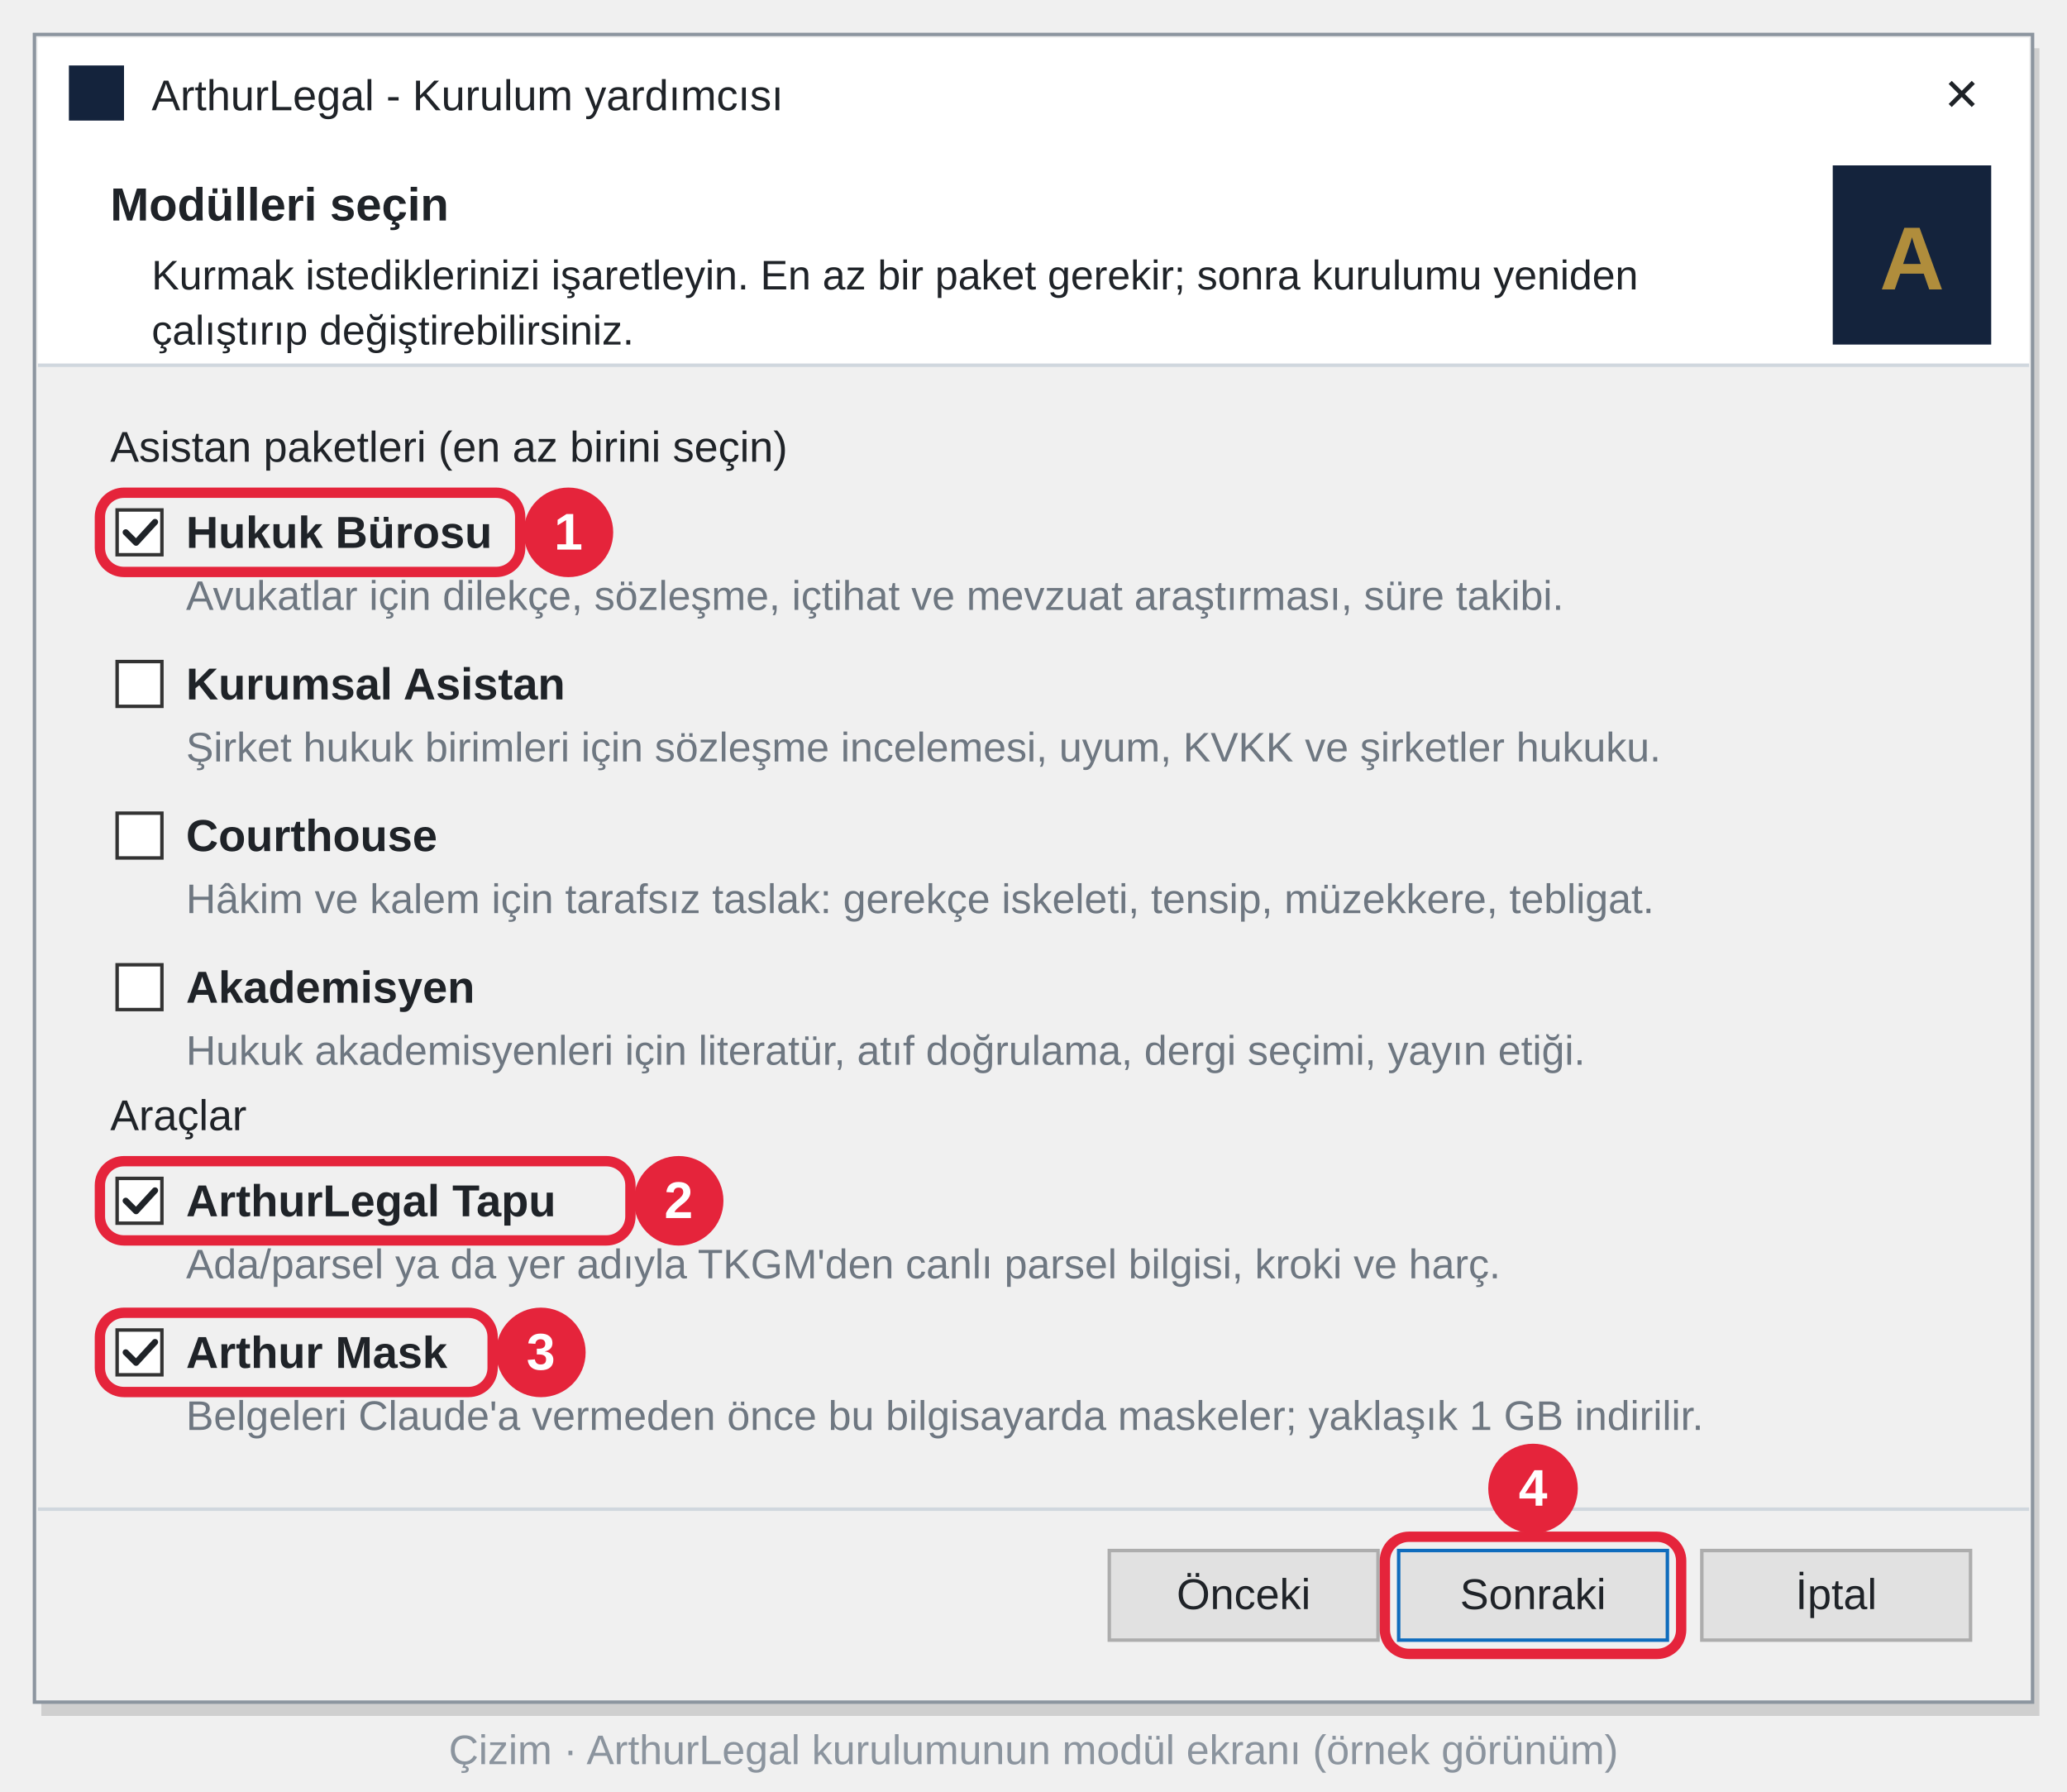
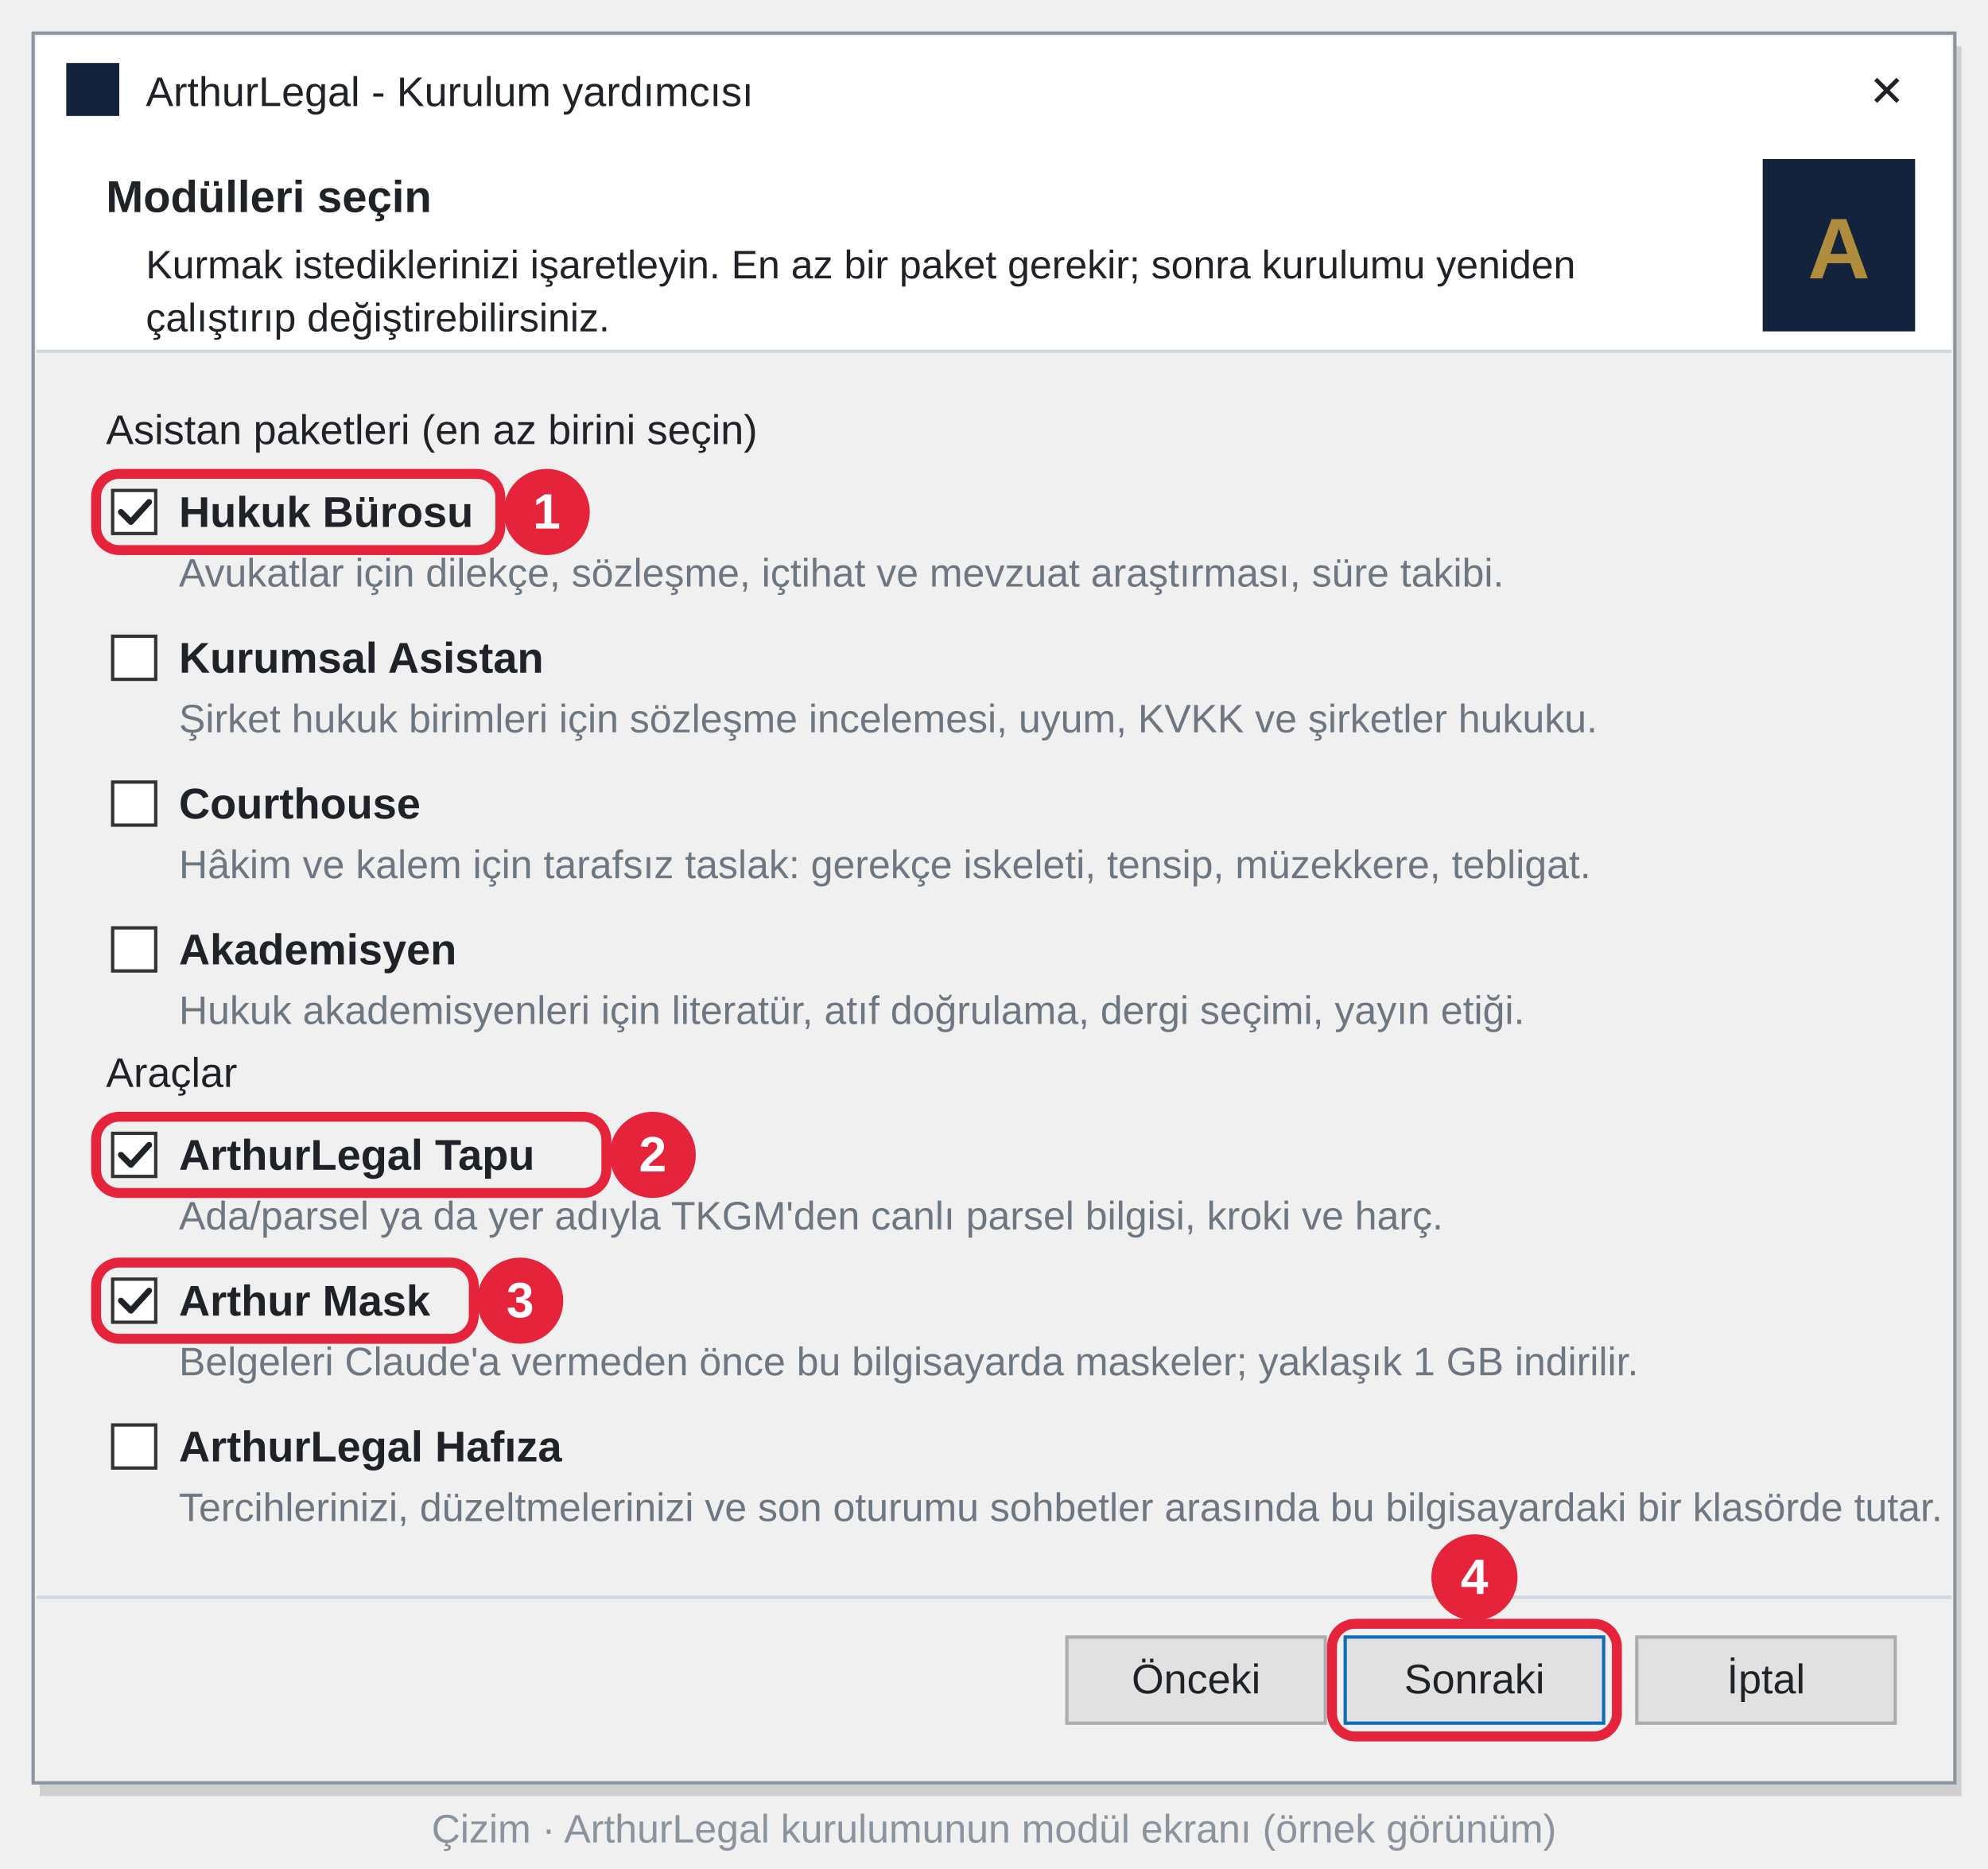
- <svg xmlns="http://www.w3.org/2000/svg" width="600" height="520" viewBox="0 0 600 520" role="img" aria-label="Örnek: modül ekranında paketinizi (burada Hukuk Bürosu), isterseniz Tapu ve Arthur Mask'i işaretleyip Sonraki'ye tıklayın">
+ <svg xmlns="http://www.w3.org/2000/svg" width="600" height="564" viewBox="0 0 600 564" role="img" aria-label="Örnek: modül ekranında paketinizi (burada Hukuk Bürosu), isterseniz Tapu ve Arthur Mask'i işaretleyip Sonraki'ye tıklayın">
  <g font-family="'Segoe UI', 'Segoe UI Variable', 'Helvetica Neue', Arial, sans-serif">
-     <rect x="12" y="14" width="580" height="484" fill="#000000" opacity="0.14" />
-     <rect x="10" y="10" width="580" height="484" fill="#f0f0f0" stroke="#8c959f" />
+     <rect x="12" y="14" width="580" height="528" fill="#000000" opacity="0.14" />
+     <rect x="10" y="10" width="580" height="528" fill="#f0f0f0" stroke="#8c959f" />
    <rect x="11" y="11" width="578" height="31" fill="#ffffff" />
    <rect x="20" y="19" width="16" height="16" fill="#14233c" />
    <text x="44" y="32" font-size="12.5" fill="#1f2328" font-weight="400" text-anchor="start">ArthurLegal - Kurulum yardımcısı</text>
    <text x="564" y="32" font-size="13" fill="#1f2328" font-weight="400" text-anchor="start">✕</text>
    <rect x="11" y="42" width="578" height="64" fill="#ffffff" />
    <text x="32" y="64" font-size="13.5" fill="#1f2328" font-weight="700" text-anchor="start">Modülleri seçin</text>
    <text x="44" y="84" font-size="12" fill="#1f2328" font-weight="400" text-anchor="start">Kurmak istediklerinizi işaretleyin. En az bir paket gerekir; sonra kurulumu yeniden</text>
    <text x="44" y="100" font-size="12" fill="#1f2328" font-weight="400" text-anchor="start">çalıştırıp değiştirebilirsiniz.</text>
    <rect x="532" y="48" width="46" height="52" fill="#14233c" />
    <text x="555" y="84" font-size="26" fill="#b08d3c" font-weight="700" text-anchor="middle">A</text>
    <line x1="11" y1="106" x2="589" y2="106" stroke="#d0d7de" />
    <text x="32" y="134" font-size="12.5" fill="#1f2328" font-weight="400" text-anchor="start">Asistan paketleri (en az birini seçin)</text>
    <rect x="34" y="148" width="13" height="13" fill="#ffffff" stroke="#333333" />
    <path d="M36.5 154.5 l3 3 l5.5 -6" stroke="#1f2328" stroke-width="1.8" fill="none" stroke-linecap="round" stroke-linejoin="round" />
    <text x="54" y="159" font-size="13" fill="#1f2328" font-weight="700" text-anchor="start">Hukuk Bürosu</text>
    <text x="54" y="177" font-size="12" fill="#6e7781" font-weight="400" text-anchor="start">Avukatlar için dilekçe, sözleşme, içtihat ve mevzuat araştırması, süre takibi.</text>
    <rect x="34" y="192" width="13" height="13" fill="#ffffff" stroke="#333333" />
    <text x="54" y="203" font-size="13" fill="#1f2328" font-weight="700" text-anchor="start">Kurumsal Asistan</text>
    <text x="54" y="221" font-size="12" fill="#6e7781" font-weight="400" text-anchor="start">Şirket hukuk birimleri için sözleşme incelemesi, uyum, KVKK ve şirketler hukuku.</text>
    <rect x="34" y="236" width="13" height="13" fill="#ffffff" stroke="#333333" />
    <text x="54" y="247" font-size="13" fill="#1f2328" font-weight="700" text-anchor="start">Courthouse</text>
    <text x="54" y="265" font-size="12" fill="#6e7781" font-weight="400" text-anchor="start">Hâkim ve kalem için tarafsız taslak: gerekçe iskeleti, tensip, müzekkere, tebligat.</text>
    <rect x="34" y="280" width="13" height="13" fill="#ffffff" stroke="#333333" />
    <text x="54" y="291" font-size="13" fill="#1f2328" font-weight="700" text-anchor="start">Akademisyen</text>
    <text x="54" y="309" font-size="12" fill="#6e7781" font-weight="400" text-anchor="start">Hukuk akademisyenleri için literatür, atıf doğrulama, dergi seçimi, yayın etiği.</text>
    <text x="32" y="328" font-size="12.5" fill="#1f2328" font-weight="400" text-anchor="start">Araçlar</text>
    <rect x="34" y="342" width="13" height="13" fill="#ffffff" stroke="#333333" />
    <path d="M36.5 348.5 l3 3 l5.5 -6" stroke="#1f2328" stroke-width="1.8" fill="none" stroke-linecap="round" stroke-linejoin="round" />
    <text x="54" y="353" font-size="13" fill="#1f2328" font-weight="700" text-anchor="start">ArthurLegal Tapu</text>
    <text x="54" y="371" font-size="12" fill="#6e7781" font-weight="400" text-anchor="start">Ada/parsel ya da yer adıyla TKGM'den canlı parsel bilgisi, kroki ve harç.</text>
    <rect x="34" y="386" width="13" height="13" fill="#ffffff" stroke="#333333" />
    <path d="M36.5 392.5 l3 3 l5.5 -6" stroke="#1f2328" stroke-width="1.8" fill="none" stroke-linecap="round" stroke-linejoin="round" />
    <text x="54" y="397" font-size="13" fill="#1f2328" font-weight="700" text-anchor="start">Arthur Mask</text>
    <text x="54" y="415" font-size="12" fill="#6e7781" font-weight="400" text-anchor="start">Belgeleri Claude'a vermeden önce bu bilgisayarda maskeler; yaklaşık 1 GB indirilir.</text>
-     <line x1="11" y1="438" x2="589" y2="438" stroke="#d0d7de" />
-     <rect x="322" y="450" width="78" height="26" fill="#e1e1e1" stroke="#adadad" />
-     <text x="361" y="467" font-size="12.5" fill="#1f2328" font-weight="400" text-anchor="middle">Önceki</text>
-     <rect x="406" y="450" width="78" height="26" fill="#e1e1e1" stroke="#0f6cbd" />
-     <text x="445" y="467" font-size="12.5" fill="#1f2328" font-weight="400" text-anchor="middle">Sonraki</text>
-     <rect x="494" y="450" width="78" height="26" fill="#e1e1e1" stroke="#adadad" />
-     <text x="533" y="467" font-size="12.5" fill="#1f2328" font-weight="400" text-anchor="middle">İptal</text>
+     <rect x="34" y="430" width="13" height="13" fill="#ffffff" stroke="#333333" />
+     <text x="54" y="441" font-size="13" fill="#1f2328" font-weight="700" text-anchor="start">ArthurLegal Hafıza</text>
+     <text x="54" y="459" font-size="12" fill="#6e7781" font-weight="400" text-anchor="start">Tercihlerinizi, düzeltmelerinizi ve son oturumu sohbetler arasında bu bilgisayardaki bir klasörde tutar.</text>
+     <line x1="11" y1="482" x2="589" y2="482" stroke="#d0d7de" />
+     <rect x="322" y="494" width="78" height="26" fill="#e1e1e1" stroke="#adadad" />
+     <text x="361" y="511" font-size="12.5" fill="#1f2328" font-weight="400" text-anchor="middle">Önceki</text>
+     <rect x="406" y="494" width="78" height="26" fill="#e1e1e1" stroke="#0f6cbd" />
+     <text x="445" y="511" font-size="12.5" fill="#1f2328" font-weight="400" text-anchor="middle">Sonraki</text>
+     <rect x="494" y="494" width="78" height="26" fill="#e1e1e1" stroke="#adadad" />
+     <text x="533" y="511" font-size="12.5" fill="#1f2328" font-weight="400" text-anchor="middle">İptal</text>
    <rect x="29" y="143" width="122" height="23" rx="7" fill="none" stroke="#e5243b" stroke-width="3" />
    <circle cx="165" cy="154.5" r="13" fill="#e5243b" />
    <text x="165" y="159.5" font-size="15" fill="#ffffff" font-weight="700" text-anchor="middle">1</text>
    <rect x="29" y="337" width="154" height="23" rx="7" fill="none" stroke="#e5243b" stroke-width="3" />
    <circle cx="197" cy="348.5" r="13" fill="#e5243b" />
    <text x="197" y="353.5" font-size="15" fill="#ffffff" font-weight="700" text-anchor="middle">2</text>
    <rect x="29" y="381" width="114" height="23" rx="7" fill="none" stroke="#e5243b" stroke-width="3" />
    <circle cx="157" cy="392.5" r="13" fill="#e5243b" />
    <text x="157" y="397.5" font-size="15" fill="#ffffff" font-weight="700" text-anchor="middle">3</text>
-     <rect x="402" y="446" width="86" height="34" rx="7" fill="none" stroke="#e5243b" stroke-width="3" />
-     <circle cx="445.0" cy="432" r="13" fill="#e5243b" />
-     <text x="445.0" y="437" font-size="15" fill="#ffffff" font-weight="700" text-anchor="middle">4</text>
-     <text x="300.0" y="512" font-size="12" fill="#8b949e" font-weight="400" text-anchor="middle">Çizim · ArthurLegal kurulumunun modül ekranı (örnek görünüm)</text>
+     <rect x="402" y="490" width="86" height="34" rx="7" fill="none" stroke="#e5243b" stroke-width="3" />
+     <circle cx="445.0" cy="476" r="13" fill="#e5243b" />
+     <text x="445.0" y="481" font-size="15" fill="#ffffff" font-weight="700" text-anchor="middle">4</text>
+     <text x="300.0" y="556" font-size="12" fill="#8b949e" font-weight="400" text-anchor="middle">Çizim · ArthurLegal kurulumunun modül ekranı (örnek görünüm)</text>
  </g>
</svg>
